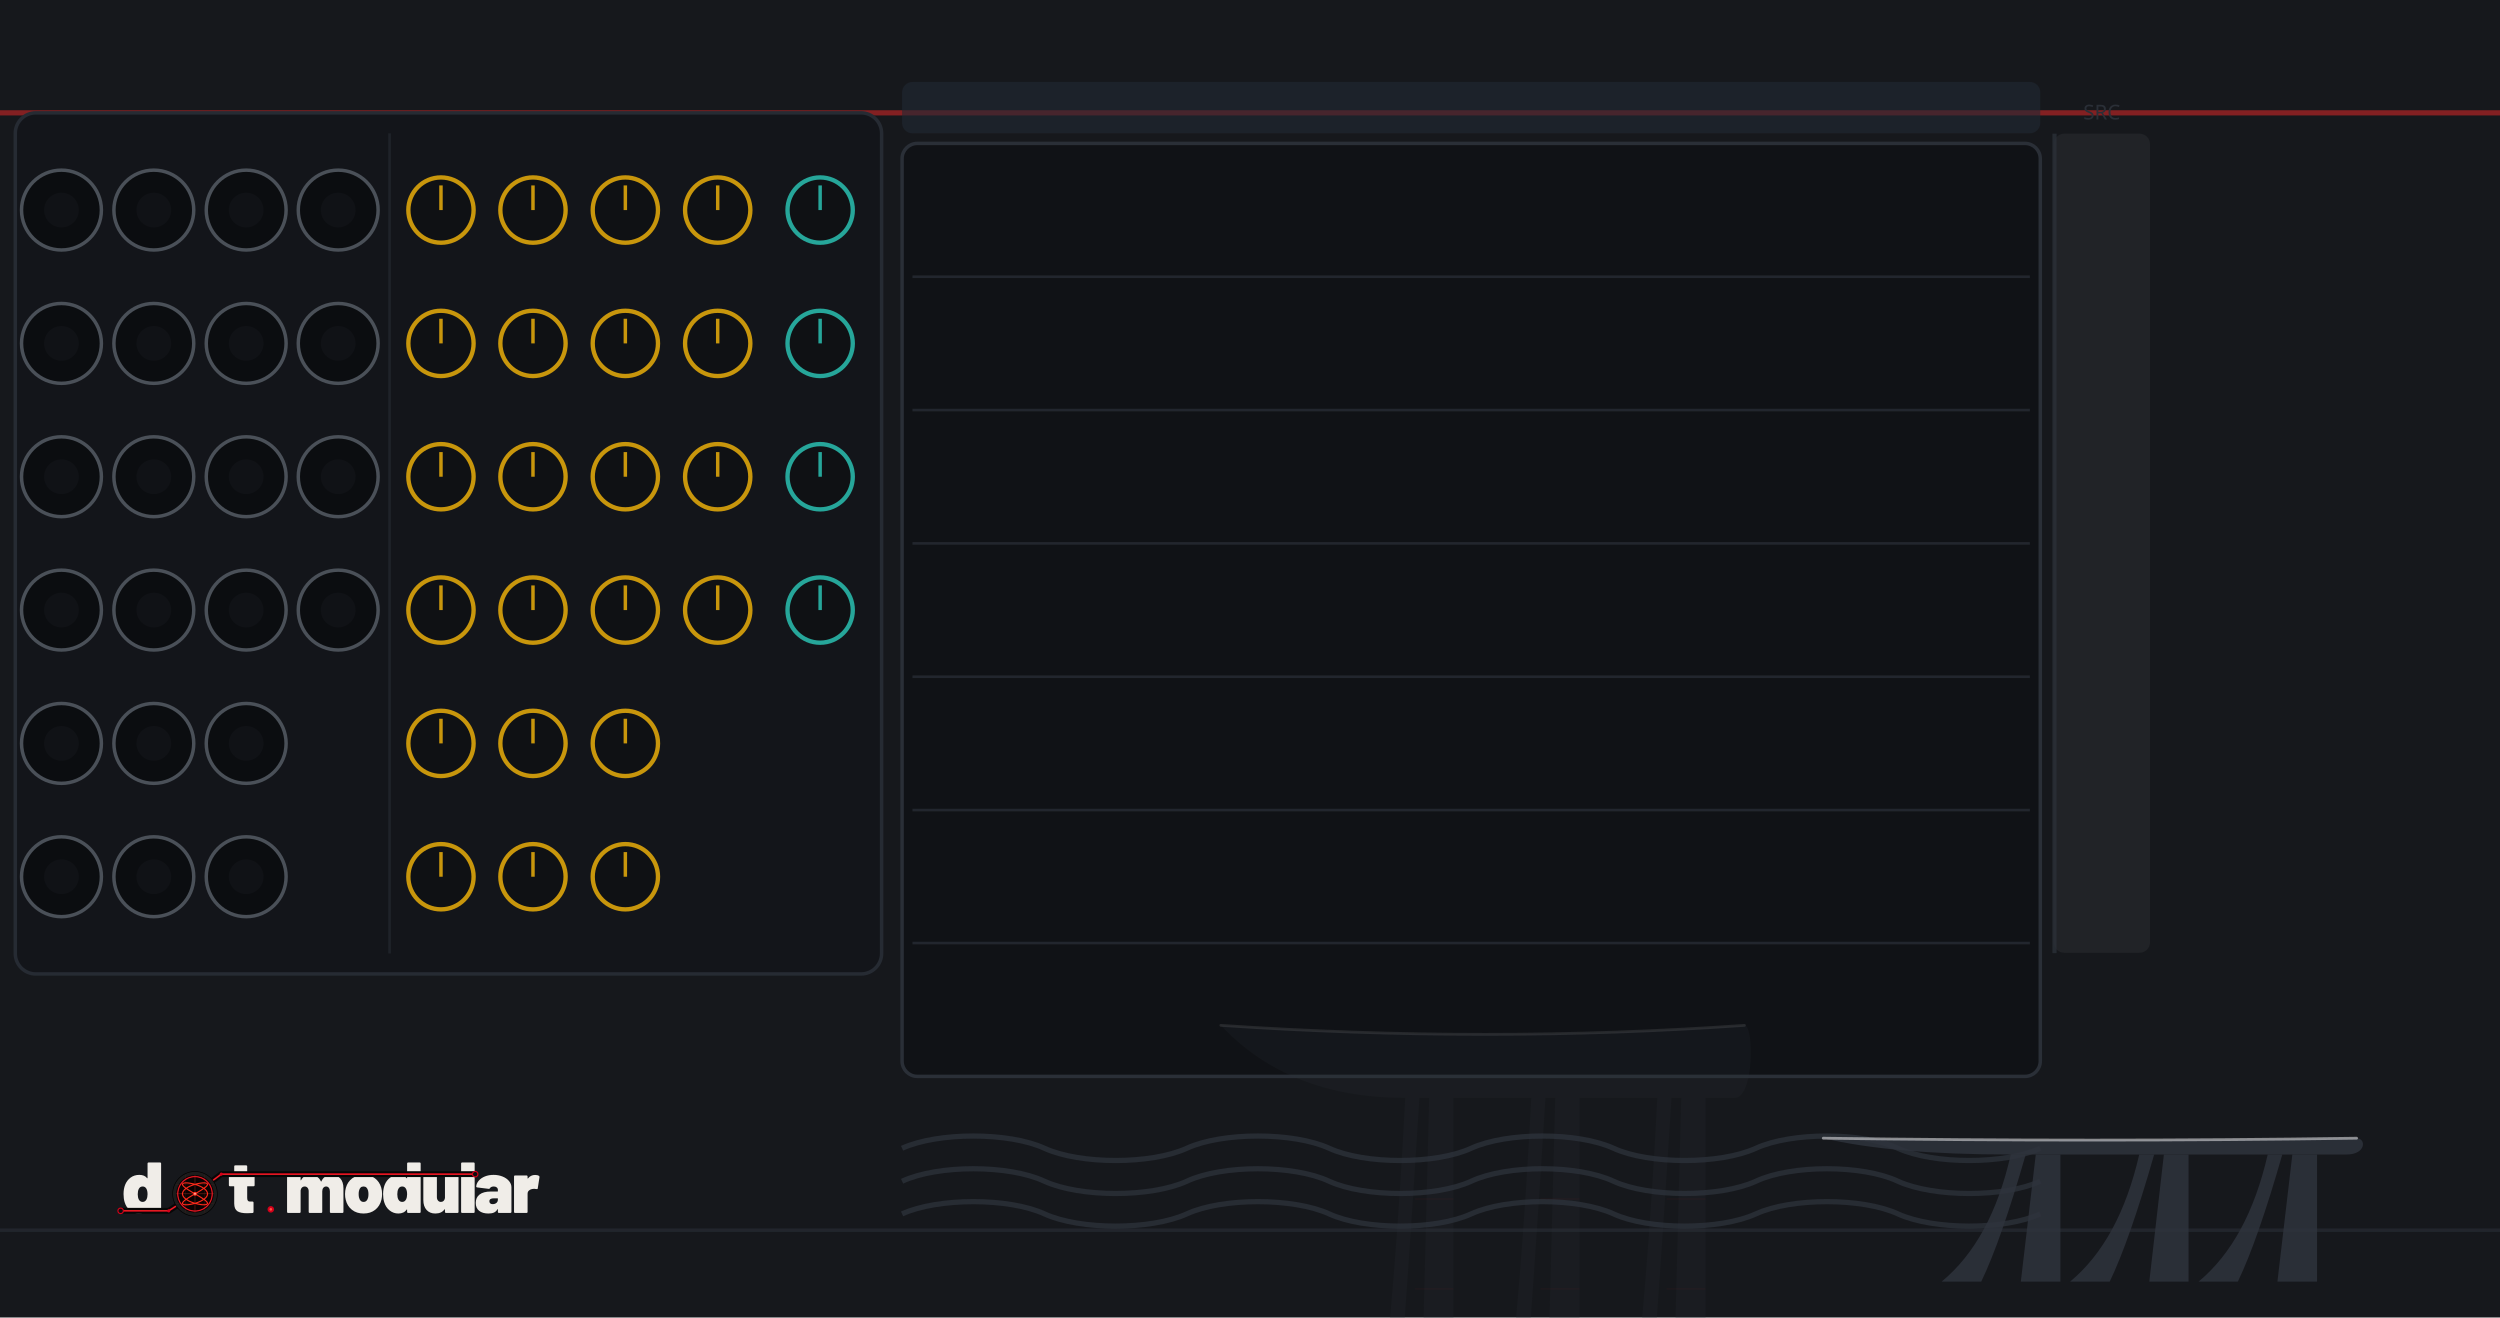
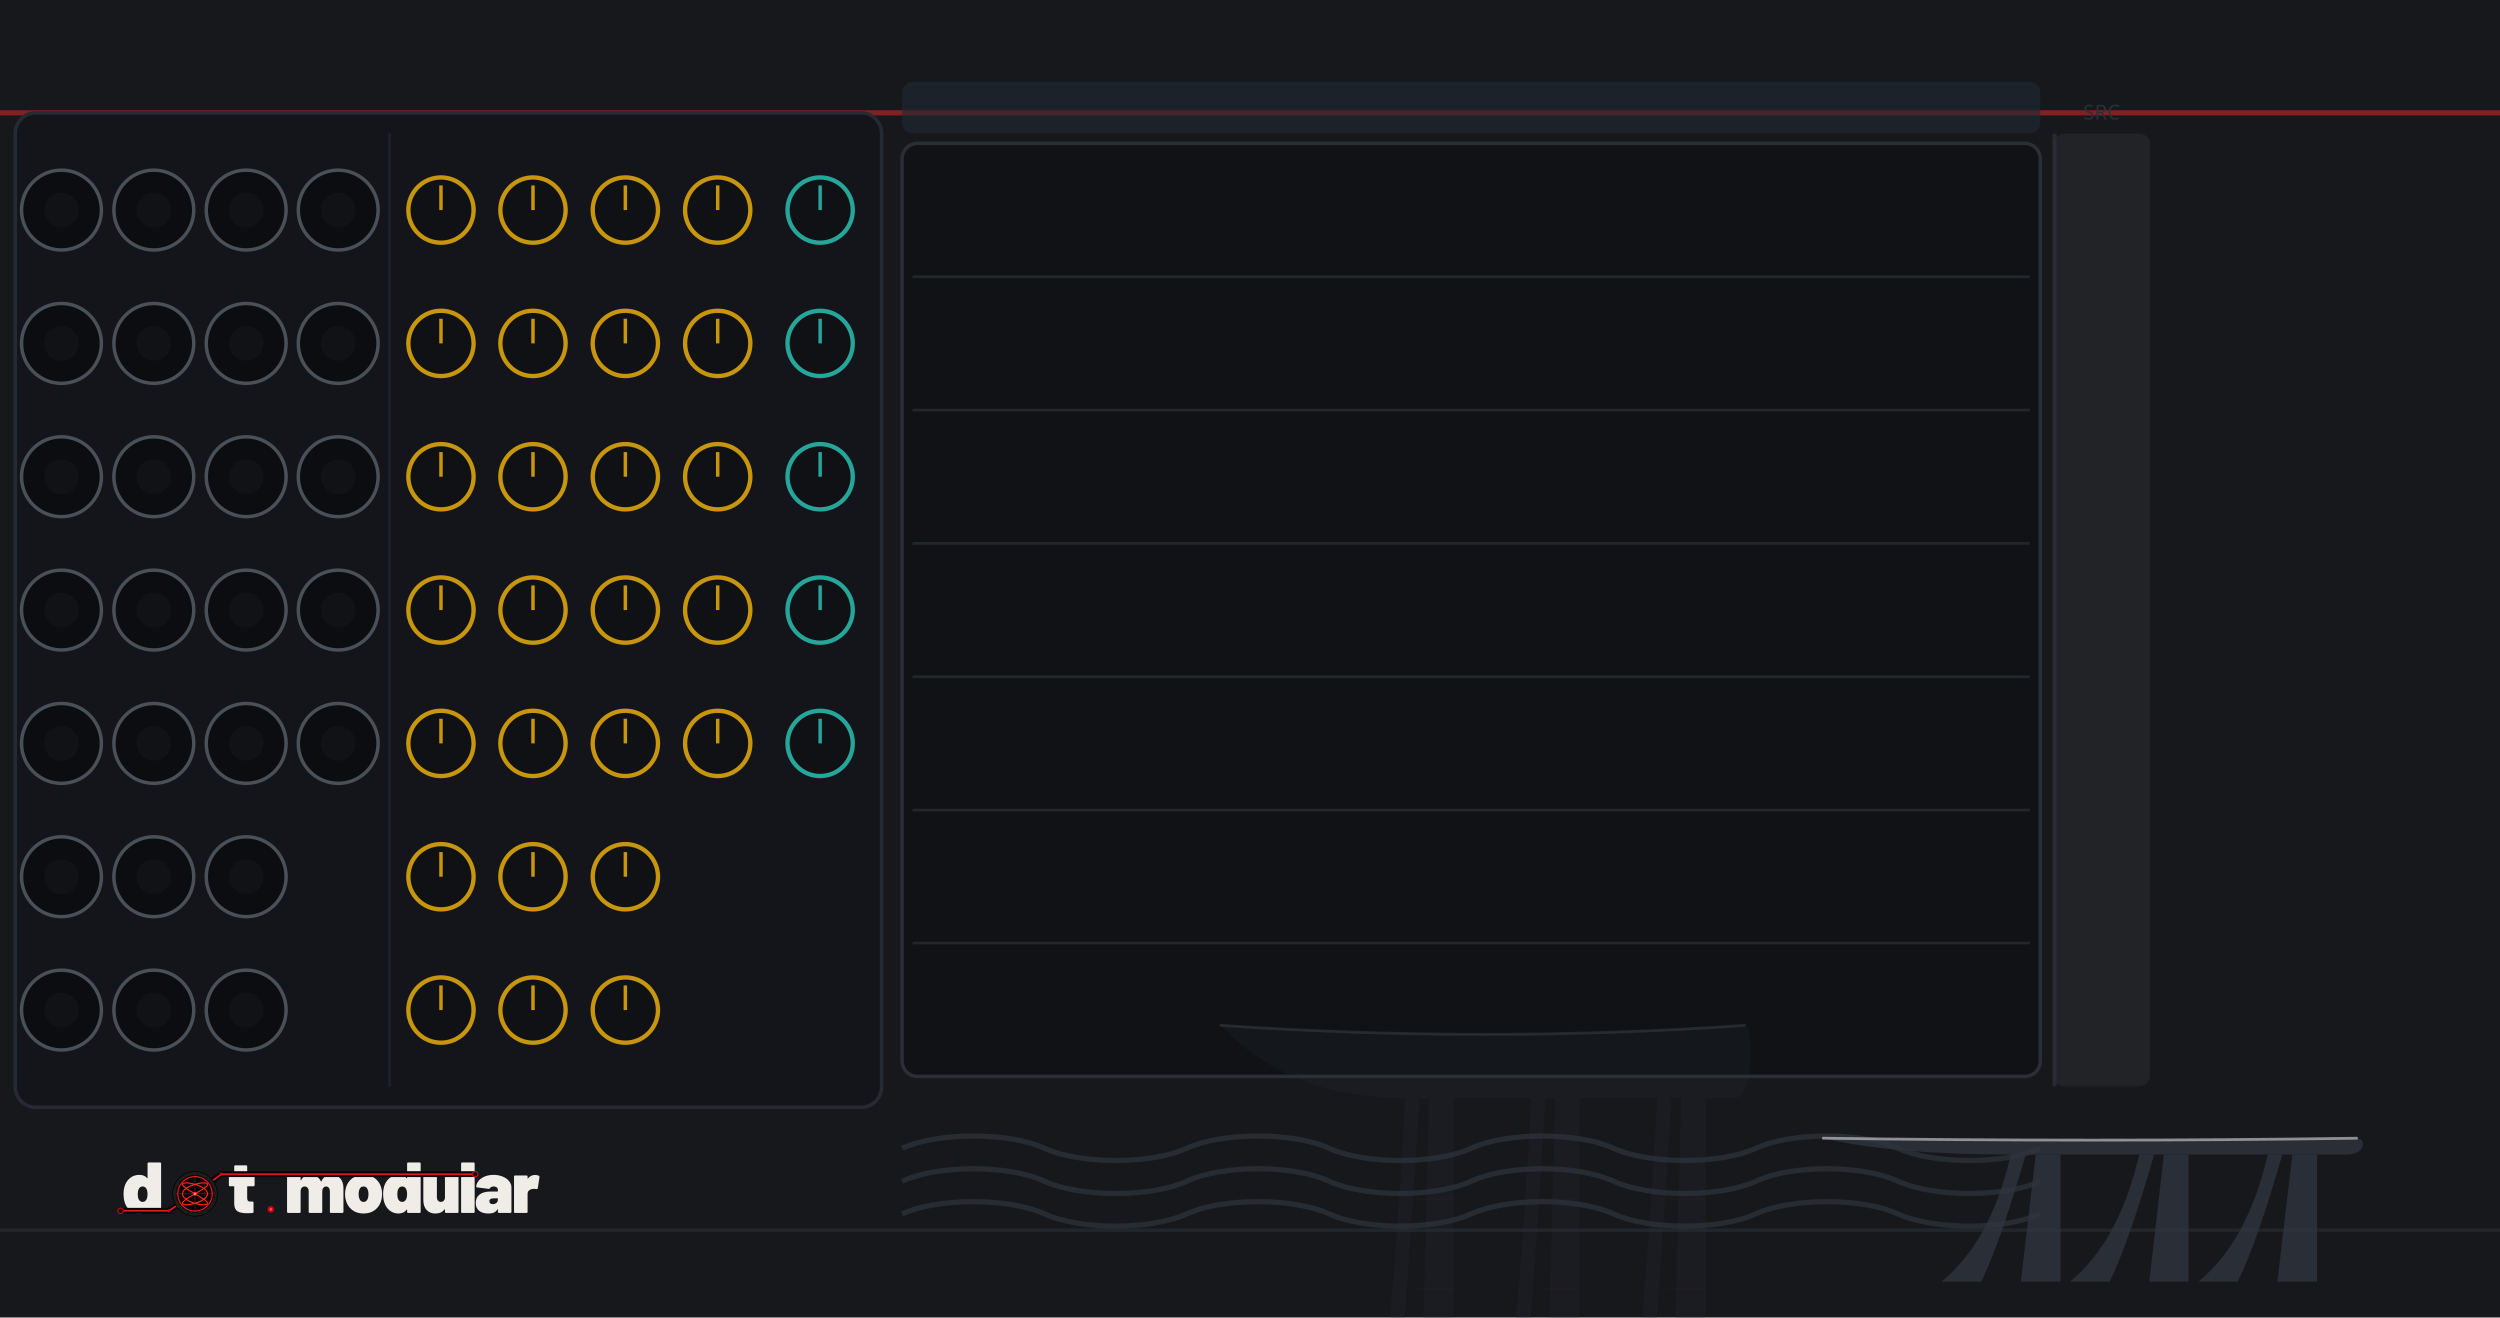
<svg xmlns="http://www.w3.org/2000/svg" width="720.0" height="379.43" viewBox="0 0 720.0 379.43">
  <g>
    <rect width="720.0" height="379.43" fill="#16181c" />
    <line x1="0" y1="32.5" x2="720.0" y2="32.5" stroke="#dc2626" stroke-width="1.5" opacity="0.55" />
    <line x1="0" y1="354.3" x2="720.0" y2="354.3" stroke="#262b33" stroke-width="1" opacity="0.7" />
    <rect x="259.8" y="23.6" width="327.8" height="14.8" rx="3.0" fill="#202833" opacity="0.6" />
    <rect x="259.8" y="41.3" width="327.8" height="268.7" rx="4.4" fill="#101216" stroke="#2a2f37" stroke-width="1" />
    <path d="M 385.1 478.0 Q 399.1 425.8 404.7 316.2 L 408.8 316.2 Q 401.9 425.8 396.3 478.0 Z" fill="#2e333c" fill-opacity="0.16" />
    <path d="M 421.4 478.0 Q 435.4 425.8 441.0 316.2 L 445.1 316.2 Q 438.2 425.8 432.6 478.0 Z" fill="#2e333c" fill-opacity="0.16" />
    <path d="M 457.7 478.0 Q 471.7 425.8 477.3 316.2 L 481.4 316.2 Q 474.5 425.8 468.9 478.0 Z" fill="#2e333c" fill-opacity="0.16" />
    <polygon points="407.5,478.0 411.6,316.2 418.6,316.2 418.6,478.0" fill="#2e333c" fill-opacity="0.16" />
    <polygon points="443.7,478.0 447.9,316.2 454.9,316.2 454.9,478.0" fill="#2e333c" fill-opacity="0.16" />
    <polygon points="480.0,478.0 484.2,316.2 491.2,316.2 491.2,478.0" fill="#2e333c" fill-opacity="0.16" />
    <line x1="407.5" y1="345.3" x2="418.6" y2="345.3" stroke="#dc2626" stroke-width="0.4" stroke-opacity="0.048" />
    <line x1="407.5" y1="371.2" x2="418.6" y2="371.2" stroke="#dc2626" stroke-width="0.4" stroke-opacity="0.048" />
    <line x1="407.5" y1="397.1" x2="418.6" y2="397.1" stroke="#dc2626" stroke-width="0.4" stroke-opacity="0.048" />
    <line x1="407.5" y1="423.0" x2="418.6" y2="423.0" stroke="#dc2626" stroke-width="0.4" stroke-opacity="0.048" />
    <line x1="407.5" y1="448.9" x2="418.6" y2="448.9" stroke="#dc2626" stroke-width="0.4" stroke-opacity="0.048" />
    <line x1="443.7" y1="345.3" x2="454.9" y2="345.3" stroke="#dc2626" stroke-width="0.4" stroke-opacity="0.048" />
    <line x1="443.7" y1="371.2" x2="454.9" y2="371.2" stroke="#dc2626" stroke-width="0.4" stroke-opacity="0.048" />
    <line x1="443.7" y1="397.1" x2="454.9" y2="397.1" stroke="#dc2626" stroke-width="0.4" stroke-opacity="0.048" />
    <line x1="443.7" y1="423.0" x2="454.9" y2="423.0" stroke="#dc2626" stroke-width="0.4" stroke-opacity="0.048" />
    <line x1="443.7" y1="448.9" x2="454.9" y2="448.9" stroke="#dc2626" stroke-width="0.4" stroke-opacity="0.048" />
    <line x1="480.0" y1="345.3" x2="491.2" y2="345.3" stroke="#dc2626" stroke-width="0.4" stroke-opacity="0.048" />
    <line x1="480.0" y1="371.2" x2="491.2" y2="371.2" stroke="#dc2626" stroke-width="0.4" stroke-opacity="0.048" />
    <line x1="480.0" y1="397.1" x2="491.2" y2="397.1" stroke="#dc2626" stroke-width="0.4" stroke-opacity="0.048" />
    <line x1="480.0" y1="423.0" x2="491.2" y2="423.0" stroke="#dc2626" stroke-width="0.4" stroke-opacity="0.048" />
    <line x1="480.0" y1="448.9" x2="491.2" y2="448.9" stroke="#dc2626" stroke-width="0.4" stroke-opacity="0.048" />
    <path d="M 351.6 295.3 Q 428.4 300.5 502.4 295.3 C 505.2 295.3 505.2 316.2 499.6 316.2 L 404.7 316.2 Q 371.2 316.2 351.6 295.3 Z" fill="#2e333c" fill-opacity="0.16" />
    <path d="M 351.6 295.3 Q 428.4 300.5 502.4 295.3" fill="none" stroke="#d8d8dc" stroke-width="0.8" stroke-opacity="0.112" stroke-linecap="round" />
    <line x1="365.6" y1="478.0" x2="346.0" y2="420.6" stroke="#d8d8dc" stroke-width="0.5" stroke-opacity="0.072" stroke-linecap="round" />
    <line x1="365.6" y1="478.0" x2="354.4" y2="404.9" stroke="#d8d8dc" stroke-width="0.5" stroke-opacity="0.072" stroke-linecap="round" />
    <line x1="365.6" y1="478.0" x2="365.6" y2="394.5" stroke="#d8d8dc" stroke-width="0.5" stroke-opacity="0.072" stroke-linecap="round" />
    <line x1="365.6" y1="478.0" x2="376.7" y2="410.1" stroke="#d8d8dc" stroke-width="0.5" stroke-opacity="0.072" stroke-linecap="round" />
    <line x1="365.6" y1="478.0" x2="385.1" y2="425.8" stroke="#d8d8dc" stroke-width="0.5" stroke-opacity="0.072" stroke-linecap="round" />
    <line x1="262.8" y1="79.7" x2="584.6" y2="79.7" stroke="#2a2f37" stroke-width="0.75" opacity="0.7" />
    <line x1="262.8" y1="118.1" x2="584.6" y2="118.1" stroke="#2a2f37" stroke-width="0.75" opacity="0.7" />
    <line x1="262.8" y1="156.5" x2="584.6" y2="156.5" stroke="#2a2f37" stroke-width="0.75" opacity="0.7" />
    <line x1="262.8" y1="194.9" x2="584.6" y2="194.9" stroke="#2a2f37" stroke-width="0.75" opacity="0.7" />
    <line x1="262.8" y1="233.3" x2="584.6" y2="233.3" stroke="#2a2f37" stroke-width="0.75" opacity="0.7" />
    <line x1="262.8" y1="271.6" x2="584.6" y2="271.6" stroke="#2a2f37" stroke-width="0.75" opacity="0.7" />
-     <rect x="591.5" y="38.5" width="27.7" height="235.9" rx="3.0" fill="#ffffff" fill-opacity="0.05" />
-     <line x1="591.7" y1="38.5" x2="591.7" y2="274.5" stroke="#2a2f37" stroke-width="1.2" opacity="0.8" />
+     <rect x="591.5" y="38.5" width="27.7" height="274.3" rx="3.0" fill="#ffffff" fill-opacity="0.05" />
+     <line x1="591.7" y1="38.5" x2="591.7" y2="312.8" stroke="#2a2f37" stroke-width="1.2" opacity="0.8" />
    <text x="605.3" y="34.4" font-family="sans-serif" font-size="5.9" fill="#2a2f37" text-anchor="middle">SRC</text>
    <path d="M 259.8 330.7 C 270.1 326.0 290.6 326.0 300.8 330.7 C 311.1 335.4 331.5 335.4 341.8 330.7 C 352.0 326.0 372.5 326.0 382.8 330.7 C 393.0 335.4 413.5 335.4 423.7 330.7 C 434.0 326.0 454.4 326.0 464.7 330.7 C 474.9 335.4 495.4 335.4 505.7 330.7 C 515.9 326.0 536.4 326.0 546.6 330.7 C 556.9 335.4 577.4 335.4 587.6 330.7 " fill="none" stroke="#333944" stroke-width="1.5" stroke-opacity="0.6" />
    <path d="M 259.8 340.2 C 270.1 335.4 290.6 335.4 300.8 340.2 C 311.1 344.9 331.5 344.9 341.8 340.2 C 352.0 335.4 372.5 335.4 382.8 340.2 C 393.0 344.9 413.5 344.9 423.7 340.2 C 434.0 335.4 454.4 335.4 464.7 340.2 C 474.9 344.9 495.4 344.9 505.7 340.2 C 515.9 335.4 536.4 335.4 546.6 340.2 C 556.9 344.9 577.4 344.9 587.6 340.2 " fill="none" stroke="#333944" stroke-width="1.5" stroke-opacity="0.6" />
    <path d="M 259.8 349.6 C 270.1 344.9 290.6 344.9 300.8 349.6 C 311.1 354.3 331.5 354.3 341.8 349.6 C 352.0 344.9 372.5 344.9 382.8 349.6 C 393.0 354.3 413.5 354.3 423.7 349.6 C 434.0 344.9 454.4 344.9 464.7 349.6 C 474.9 354.3 495.4 354.3 505.7 349.6 C 515.9 344.9 536.4 344.9 546.6 349.6 C 556.9 354.3 577.4 354.3 587.6 349.6 " fill="none" stroke="#333944" stroke-width="1.5" stroke-opacity="0.6" />
    <path d="M 559.2 369.1 Q 573.5 357.3 579.1 332.5 L 583.4 332.5 Q 576.3 357.3 570.6 369.1 Z" fill="#2e333c" fill-opacity="0.85" />
    <path d="M 596.2 369.1 Q 610.4 357.3 616.1 332.5 L 620.4 332.5 Q 613.3 357.3 607.6 369.1 Z" fill="#2e333c" fill-opacity="0.85" />
    <path d="M 633.2 369.1 Q 647.4 357.3 653.1 332.5 L 657.3 332.5 Q 650.2 357.3 644.5 369.1 Z" fill="#2e333c" fill-opacity="0.85" />
    <polygon points="582.0,369.1 586.3,332.5 593.4,332.5 593.4,369.1" fill="#2e333c" fill-opacity="0.85" />
    <polygon points="619.0,369.1 623.2,332.5 630.3,332.5 630.3,369.1" fill="#2e333c" fill-opacity="0.85" />
    <polygon points="655.9,369.1 660.2,332.5 667.3,332.5 667.3,369.1" fill="#2e333c" fill-opacity="0.85" />
    <path d="M 525.1 327.8 Q 603.3 328.9 678.7 327.8 C 681.5 327.8 681.5 332.5 675.8 332.5 L 579.1 332.5 Q 545.0 332.5 525.1 327.8 Z" fill="#2e333c" fill-opacity="0.85" />
    <path d="M 525.1 327.8 Q 603.3 328.9 678.7 327.8" fill="none" stroke="#d8d8dc" stroke-width="0.8" stroke-opacity="0.595" stroke-linecap="round" />
-     <rect x="4.4" y="32.5" width="249.5" height="248.0" rx="5.9" fill="#13151a" stroke="#262b33" stroke-width="1" />
-     <line x1="112.2" y1="38.4" x2="112.2" y2="274.6" stroke="#262b33" stroke-width="0.75" opacity="0.6" />
+     <rect x="4.4" y="32.5" width="249.5" height="286.4" rx="5.9" fill="#13151a" stroke="#262b33" stroke-width="1" />
+     <line x1="112.2" y1="38.4" x2="112.2" y2="313.0" stroke="#262b33" stroke-width="0.75" opacity="0.6" />
  </g>
  <g>
    <g transform="translate(32.48,333.66) scale(0.18877) translate(-26.00,-65.00)">
      <g transform="translate(40.00,148.00) scale(0.11,-0.11)">
        <path d="M370 700H528Q535 700 539.0 696.0Q543 692 543 685V15Q543 8 539.0 4.0Q535 0 528 0H370Q363 0 359.0 4.0Q355 8 355 15V45Q355 48 353.0 49.0Q351 50 349 47Q312 -8 233 -8Q166 -8 112.5 34.5Q59 77 37 150Q22 200 22 262Q22 334 44 390Q68 451 119.0 489.5Q170 528 241 528Q314 528 349 482Q351 480 353.0 480.5Q355 481 355 484V685Q355 692 359.0 696.0Q363 700 370 700ZM355 259Q355 307 339 336Q321 367 287 367Q251 367 234 334Q219 306 219 259Q219 214 234 186Q252 153 287 153Q322 153 340 187Q355 216 355 259Z" fill="#f0ede8" />
      </g>
      <g transform="translate(201.37,148.00) scale(0.11,-0.11)">
        <path d="M358 370H275Q270 370 270 365V208Q270 158 306 158H343Q350 158 354.0 154.0Q358 150 358 143V15Q358 1 343 -1Q304 -4 268 -4Q177 -4 134.0 24.0Q91 52 90 130V365Q90 370 85 370H31Q24 370 20.0 374.0Q16 378 16 385V505Q16 512 20.0 516.0Q24 520 31 520H85Q90 520 90 525V645Q90 652 94.0 656.0Q98 660 105 660H255Q262 660 266.0 656.0Q270 652 270 645V525Q270 520 275 520H358Q365 520 369.0 516.0Q373 512 373 505V385Q373 378 369.0 374.0Q365 370 358 370Z" fill="#f0ede8" />
      </g>
      <g transform="translate(288.27,148.00) scale(0.11,-0.11)">
        <path d="M815 341V15Q815 8 811.0 4.0Q807 0 800 0H642Q635 0 631.0 4.0Q627 8 627 15V300Q627 330 612.5 348.5Q598 367 575 367Q551 367 536.0 348.5Q521 330 521 300V15Q521 8 517.0 4.0Q513 0 506 0H348Q341 0 337.0 4.0Q333 8 333 15V300Q333 330 317.5 348.5Q302 367 277 367Q255 367 240.5 353.5Q226 340 222 317Q221 315 221 311V15Q221 8 217.0 4.0Q213 0 206 0H48Q41 0 37.0 4.0Q33 8 33 15V505Q33 512 37.0 516.0Q41 520 48 520H206Q213 520 217.0 516.0Q221 512 221 505V455Q221 451 223.0 451.0Q225 451 227 454Q265 528 355 528Q406 528 444.5 504.5Q483 481 503 437Q506 432 509 438Q529 483 564.5 505.5Q600 528 648 528Q727 528 771.0 479.0Q815 430 815 341Z" fill="#f0ede8" />
      </g>
      <g transform="translate(377.92,148.00) scale(0.11,-0.11)">
        <path d="M32 181Q22 217 22 261Q22 310 34 350Q58 433 122.5 480.5Q187 528 280 528Q373 528 436.5 480.5Q500 433 524 352Q536 310 536 263Q536 225 528 187Q507 97 441.5 44.5Q376 -8 279 -8Q184 -8 118.5 43.0Q53 94 32 181ZM343 217Q347 236 347 262Q347 285 342 308Q327 367 279 367Q229 367 216 308Q211 291 211 262Q211 236 215 217Q230 153 279 153Q305 153 321.0 170.5Q337 188 343 217Z" fill="#f0ede8" />
      </g>
      <g transform="translate(436.00,148.00) scale(0.11,-0.11)">
        <path d="M370 700H528Q535 700 539.0 696.0Q543 692 543 685V15Q543 8 539.0 4.0Q535 0 528 0H370Q363 0 359.0 4.0Q355 8 355 15V45Q355 48 353.0 49.0Q351 50 349 47Q312 -8 233 -8Q166 -8 112.5 34.5Q59 77 37 150Q22 200 22 262Q22 334 44 390Q68 451 119.0 489.5Q170 528 241 528Q314 528 349 482Q351 480 353.0 480.5Q355 481 355 484V685Q355 692 359.0 696.0Q363 700 370 700ZM355 259Q355 307 339 336Q321 367 287 367Q251 367 234 334Q219 306 219 259Q219 214 234 186Q252 153 287 153Q322 153 340 187Q355 216 355 259Z" fill="#f0ede8" />
      </g>
      <g transform="translate(496.39,148.00) scale(0.11,-0.11)">
        <path d="M346 520H504Q511 520 515.0 516.0Q519 512 519 505V15Q519 8 515.0 4.0Q511 0 504 0H346Q339 0 335.0 4.0Q331 8 331 15V48Q331 51 329.0 52.0Q327 53 325 50Q284 -8 197 -8Q121 -8 76.0 41.5Q31 91 31 179V505Q31 512 35.0 516.0Q39 520 46 520H204Q211 520 215.0 516.0Q219 512 219 505V220Q219 190 234.5 171.5Q250 153 275 153Q297 153 311.5 166.5Q326 180 330 203Q331 205 331 209V505Q331 512 335.0 516.0Q339 520 346 520Z" fill="#f0ede8" />
      </g>
      <g transform="translate(553.81,148.00) scale(0.11,-0.11)">
        <path d="M33 15V685Q33 692 37.0 696.0Q41 700 48 700H206Q213 700 217.0 696.0Q221 692 221 685V15Q221 8 217.0 4.0Q213 0 206 0H48Q41 0 37.0 4.0Q33 8 33 15Z" fill="#f0ede8" />
      </g>
      <g transform="translate(578.45,148.00) scale(0.11,-0.11)">
        <path d="M507 355V15Q507 8 503.0 4.0Q499 0 492 0H334Q327 0 323.0 4.0Q319 8 319 15V50Q319 54 317.5 54.5Q316 55 314 52Q297 21 267.0 6.5Q237 -8 188 -8Q106 -8 59.0 29.5Q12 67 12 139Q12 215 65.5 256.0Q119 297 221 297H314Q319 297 319 302V320Q319 341 303.5 354.0Q288 367 262 367Q244 367 230.0 361.0Q216 355 210 345Q206 338 202.5 335.5Q199 333 193 334L32 354Q18 356 18 366Q22 411 54.0 448.0Q86 485 139.5 506.5Q193 528 259 528Q327 528 384.0 505.0Q441 482 474.0 442.0Q507 402 507 355ZM319 185V198Q319 203 314 203H264Q201 203 201 162Q201 144 212.5 133.0Q224 122 246 122Q278 122 298.5 139.0Q319 156 319 185Z" fill="#f0ede8" />
      </g>
      <g transform="translate(634.55,148.00) scale(0.11,-0.11)">
        <path d="M379 514Q388 509 386 495L362 341Q361 333 356.5 331.0Q352 329 344 331Q326 335 312 335Q297 335 284 332Q258 327 239.5 310.5Q221 294 221 266V15Q221 8 217.0 4.0Q213 0 206 0H48Q41 0 37.0 4.0Q33 8 33 15V505Q33 512 37.0 516.0Q41 520 48 520H206Q213 520 217.0 516.0Q221 512 221 505V481Q221 478 223.0 477.0Q225 476 226 478Q264 527 325 527Q359 527 379 514Z" fill="#f0ede8" />
      </g>
      <path d="M 38.0,144.8 L 111.3,144.8 L 151.4,118.8 L 191.6,88.8 L 578.9,88.8" fill="none" stroke="#070707" stroke-width="9.0" stroke-linecap="round" stroke-linejoin="round" />
      <path d="M 38.0,144.8 L 111.3,144.8 L 151.4,118.8 L 191.6,88.8 L 578.9,88.8" fill="none" stroke="#d4001a" stroke-width="2.60" stroke-linecap="round" stroke-linejoin="round" />
      <path d="M 38.0,144.8 L 111.3,144.8 L 151.4,118.8 L 191.6,88.8 L 578.9,88.8" fill="none" stroke="#ff5533" stroke-width="0.88" stroke-linecap="round" stroke-linejoin="round" opacity="0.7" />
      <circle cx="38.0" cy="144.8" r="4.2" fill="#0d0d0d" stroke="#d4001a" stroke-width="1.76" />
      <circle cx="578.9" cy="88.8" r="4.2" fill="#0d0d0d" stroke="#d4001a" stroke-width="1.76" />
      <circle cx="111.3" cy="144.8" r="2.4" fill="#d4001a" />
      <circle cx="191.6" cy="88.8" r="2.4" fill="#d4001a" />
      <g transform="translate(151.430,118.850)">
        <circle r="34.100" fill="#1c1c1c" stroke="#000000" stroke-width="1.023" />
        <circle r="28.644" fill="#0a0202" />
        <g stroke="#a83020" stroke-width="0.682" opacity="0.9">
          <line x1="-28.644" y1="0" x2="28.644" y2="0" />
          <line x1="0" y1="-28.644" x2="0" y2="28.644" />
        </g>
        <g stroke="#7a2018" stroke-width="0.443" opacity="0.6">
          <line x1="-28.644" y1="-14.322" x2="28.644" y2="-14.322" />
          <line x1="-14.322" y1="-28.644" x2="-14.322" y2="28.644" />
          <line x1="-28.644" y1="14.322" x2="28.644" y2="14.322" />
          <line x1="14.322" y1="-28.644" x2="14.322" y2="28.644" />
        </g>
        <path d="M 19.10,0.00 L 19.01,1.05 L 18.76,2.09 L 18.34,3.13 L 17.76,4.16 L 17.01,5.16 L 16.12,6.15 L 15.09,7.11 L 13.92,8.05 L 12.63,8.95 L 11.22,9.82 L 9.72,10.65 L 8.13,11.44 L 6.47,12.18 L 4.75,12.87 L 2.99,13.52 L 1.20,14.11 L -0.60,14.64 L -2.39,15.12 L -4.17,15.54 L -5.90,15.89 L -7.58,16.18 L -9.20,16.41 L -10.73,16.58 L -12.17,16.68 L -13.50,16.71 L -14.71,16.68 L -15.79,16.58 L -16.73,16.41 L -17.53,16.18 L -18.16,15.89 L -18.64,15.54 L -18.95,15.12 L -19.09,14.64 L -19.06,14.11 L -18.86,13.52 L -18.50,12.87 L -17.97,12.18 L -17.28,11.44 L -16.44,10.65 L -15.45,9.82 L -14.32,8.95 L -13.07,8.05 L -11.70,7.11 L -10.23,6.15 L -8.67,5.16 L -7.03,4.16 L -5.33,3.13 L -3.58,2.09 L -1.80,1.05 L -0.00,0.00 L 1.80,-1.05 L 3.58,-2.09 L 5.33,-3.13 L 7.03,-4.16 L 8.67,-5.16 L 10.23,-6.15 L 11.70,-7.11 L 13.07,-8.05 L 14.32,-8.95 L 15.45,-9.82 L 16.44,-10.65 L 17.28,-11.44 L 17.97,-12.18 L 18.50,-12.87 L 18.86,-13.52 L 19.06,-14.11 L 19.09,-14.64 L 18.95,-15.12 L 18.64,-15.54 L 18.16,-15.89 L 17.53,-16.18 L 16.73,-16.41 L 15.79,-16.58 L 14.71,-16.68 L 13.50,-16.71 L 12.17,-16.68 L 10.73,-16.58 L 9.20,-16.41 L 7.58,-16.18 L 5.90,-15.89 L 4.17,-15.54 L 2.39,-15.12 L 0.60,-14.64 L -1.20,-14.11 L -2.99,-13.52 L -4.75,-12.87 L -6.47,-12.18 L -8.13,-11.44 L -9.72,-10.65 L -11.22,-9.82 L -12.63,-8.95 L -13.92,-8.05 L -15.09,-7.11 L -16.12,-6.15 L -17.01,-5.16 L -17.76,-4.16 L -18.34,-3.13 L -18.76,-2.09 L -19.01,-1.05 L -19.10,-0.00 L -19.01,1.05 L -18.76,2.09 L -18.34,3.13 L -17.76,4.16 L -17.01,5.16 L -16.12,6.15 L -15.09,7.11 L -13.92,8.05 L -12.63,8.95 L -11.22,9.82 L -9.72,10.65 L -8.13,11.44 L -6.47,12.18 L -4.75,12.87 L -2.99,13.52 L -1.20,14.11 L 0.60,14.64 L 2.39,15.12 L 4.17,15.54 L 5.90,15.89 L 7.58,16.18 L 9.20,16.41 L 10.73,16.58 L 12.17,16.68 L 13.50,16.71 L 14.71,16.68 L 15.79,16.58 L 16.73,16.41 L 17.53,16.18 L 18.16,15.89 L 18.64,15.54 L 18.95,15.12 L 19.09,14.64 L 19.06,14.11 L 18.86,13.52 L 18.50,12.87 L 17.97,12.18 L 17.28,11.44 L 16.44,10.65 L 15.45,9.82 L 14.32,8.95 L 13.07,8.05 L 11.70,7.11 L 10.23,6.15 L 8.67,5.16 L 7.03,4.16 L 5.33,3.13 L 3.58,2.09 L 1.80,1.05 L 0.00,0.00 L -1.80,-1.05 L -3.58,-2.09 L -5.33,-3.13 L -7.03,-4.16 L -8.67,-5.16 L -10.23,-6.15 L -11.70,-7.11 L -13.07,-8.05 L -14.32,-8.95 L -15.45,-9.82 L -16.44,-10.65 L -17.28,-11.44 L -17.97,-12.18 L -18.50,-12.87 L -18.86,-13.52 L -19.06,-14.11 L -19.09,-14.64 L -18.95,-15.12 L -18.64,-15.54 L -18.16,-15.89 L -17.53,-16.18 L -16.73,-16.41 L -15.79,-16.58 L -14.71,-16.68 L -13.50,-16.71 L -12.17,-16.68 L -10.73,-16.58 L -9.20,-16.41 L -7.58,-16.18 L -5.90,-15.89 L -4.17,-15.54 L -2.39,-15.12 L -0.60,-14.64 L 1.20,-14.11 L 2.99,-13.52 L 4.75,-12.87 L 6.47,-12.18 L 8.13,-11.44 L 9.72,-10.65 L 11.22,-9.82 L 12.63,-8.95 L 13.92,-8.05 L 15.09,-7.11 L 16.12,-6.15 L 17.01,-5.16 L 17.76,-4.16 L 18.34,-3.13 L 18.76,-2.09 L 19.01,-1.05 L 19.10,-0.00 Z" fill="none" stroke="#ff2a1a" stroke-width="1.705" stroke-linejoin="round" />
        <circle r="26.257" fill="none" stroke="#d4001a" stroke-width="1.876" />
        <circle r="26.257" fill="none" stroke="#ff5533" stroke-width="0.614" opacity="0.7" />
        <circle r="2.899" fill="#ff3322" />
        <circle r="1.364" fill="#ffccbb" />
      </g>
      <circle cx="267.1" cy="142.5" r="5.0" fill="#d4001a" />
      <circle cx="267.1" cy="142.5" r="2.0" fill="#ff5544" />
    </g>
  </g>
  <g>
    <circle cx="17.7" cy="60.5" r="11.5" fill="#0b0d10" stroke="#4a5058" stroke-width="1" />
    <circle cx="17.7" cy="60.5" r="5.0" fill="#101216" />
    <circle cx="44.3" cy="60.5" r="11.5" fill="#0b0d10" stroke="#4a5058" stroke-width="1" />
    <circle cx="44.3" cy="60.5" r="5.0" fill="#101216" />
    <circle cx="70.9" cy="60.5" r="11.5" fill="#0b0d10" stroke="#4a5058" stroke-width="1" />
    <circle cx="70.9" cy="60.5" r="5.0" fill="#101216" />
    <circle cx="97.4" cy="60.5" r="11.5" fill="#0b0d10" stroke="#4a5058" stroke-width="1" />
    <circle cx="97.4" cy="60.5" r="5.0" fill="#101216" />
    <circle cx="127.0" cy="60.5" r="9.4" fill="#0f1114" stroke="#c8960c" stroke-width="1.25" />
    <line x1="127.0" y1="60.5" x2="127.0" y2="53.4" stroke="#c8960c" stroke-width="1" />
    <circle cx="153.5" cy="60.5" r="9.4" fill="#0f1114" stroke="#c8960c" stroke-width="1.25" />
    <line x1="153.5" y1="60.5" x2="153.5" y2="53.4" stroke="#c8960c" stroke-width="1" />
    <circle cx="180.1" cy="60.5" r="9.4" fill="#0f1114" stroke="#c8960c" stroke-width="1.25" />
    <line x1="180.1" y1="60.5" x2="180.1" y2="53.4" stroke="#c8960c" stroke-width="1" />
    <circle cx="206.7" cy="60.5" r="9.4" fill="#0f1114" stroke="#c8960c" stroke-width="1.25" />
    <line x1="206.7" y1="60.5" x2="206.7" y2="53.4" stroke="#c8960c" stroke-width="1" />
    <circle cx="236.2" cy="60.5" r="9.4" fill="#0f1114" stroke="#26a69a" stroke-width="1.25" />
    <line x1="236.2" y1="60.5" x2="236.2" y2="53.4" stroke="#26a69a" stroke-width="1" />
    <circle cx="17.7" cy="98.9" r="11.5" fill="#0b0d10" stroke="#4a5058" stroke-width="1" />
    <circle cx="17.7" cy="98.9" r="5.0" fill="#101216" />
    <circle cx="44.3" cy="98.9" r="11.5" fill="#0b0d10" stroke="#4a5058" stroke-width="1" />
    <circle cx="44.3" cy="98.9" r="5.0" fill="#101216" />
    <circle cx="70.9" cy="98.9" r="11.5" fill="#0b0d10" stroke="#4a5058" stroke-width="1" />
    <circle cx="70.9" cy="98.9" r="5.0" fill="#101216" />
    <circle cx="97.4" cy="98.9" r="11.5" fill="#0b0d10" stroke="#4a5058" stroke-width="1" />
    <circle cx="97.4" cy="98.9" r="5.0" fill="#101216" />
    <circle cx="127.0" cy="98.9" r="9.4" fill="#0f1114" stroke="#c8960c" stroke-width="1.25" />
    <line x1="127.0" y1="98.9" x2="127.0" y2="91.8" stroke="#c8960c" stroke-width="1" />
    <circle cx="153.5" cy="98.9" r="9.4" fill="#0f1114" stroke="#c8960c" stroke-width="1.25" />
    <line x1="153.5" y1="98.9" x2="153.5" y2="91.8" stroke="#c8960c" stroke-width="1" />
    <circle cx="180.1" cy="98.9" r="9.4" fill="#0f1114" stroke="#c8960c" stroke-width="1.25" />
    <line x1="180.1" y1="98.9" x2="180.1" y2="91.8" stroke="#c8960c" stroke-width="1" />
    <circle cx="206.7" cy="98.9" r="9.4" fill="#0f1114" stroke="#c8960c" stroke-width="1.25" />
    <line x1="206.7" y1="98.9" x2="206.7" y2="91.8" stroke="#c8960c" stroke-width="1" />
    <circle cx="236.2" cy="98.9" r="9.4" fill="#0f1114" stroke="#26a69a" stroke-width="1.25" />
    <line x1="236.2" y1="98.9" x2="236.2" y2="91.8" stroke="#26a69a" stroke-width="1" />
    <circle cx="17.7" cy="137.3" r="11.5" fill="#0b0d10" stroke="#4a5058" stroke-width="1" />
    <circle cx="17.7" cy="137.3" r="5.0" fill="#101216" />
    <circle cx="44.3" cy="137.3" r="11.5" fill="#0b0d10" stroke="#4a5058" stroke-width="1" />
    <circle cx="44.3" cy="137.3" r="5.0" fill="#101216" />
    <circle cx="70.9" cy="137.3" r="11.5" fill="#0b0d10" stroke="#4a5058" stroke-width="1" />
    <circle cx="70.9" cy="137.3" r="5.0" fill="#101216" />
    <circle cx="97.4" cy="137.3" r="11.5" fill="#0b0d10" stroke="#4a5058" stroke-width="1" />
    <circle cx="97.4" cy="137.3" r="5.0" fill="#101216" />
    <circle cx="127.0" cy="137.3" r="9.4" fill="#0f1114" stroke="#c8960c" stroke-width="1.25" />
    <line x1="127.0" y1="137.3" x2="127.0" y2="130.2" stroke="#c8960c" stroke-width="1" />
    <circle cx="153.5" cy="137.3" r="9.4" fill="#0f1114" stroke="#c8960c" stroke-width="1.25" />
    <line x1="153.5" y1="137.3" x2="153.5" y2="130.2" stroke="#c8960c" stroke-width="1" />
    <circle cx="180.1" cy="137.3" r="9.4" fill="#0f1114" stroke="#c8960c" stroke-width="1.25" />
    <line x1="180.1" y1="137.3" x2="180.1" y2="130.2" stroke="#c8960c" stroke-width="1" />
    <circle cx="206.7" cy="137.3" r="9.4" fill="#0f1114" stroke="#c8960c" stroke-width="1.25" />
    <line x1="206.7" y1="137.3" x2="206.7" y2="130.2" stroke="#c8960c" stroke-width="1" />
    <circle cx="236.2" cy="137.3" r="9.4" fill="#0f1114" stroke="#26a69a" stroke-width="1.25" />
    <line x1="236.2" y1="137.3" x2="236.2" y2="130.2" stroke="#26a69a" stroke-width="1" />
    <circle cx="17.7" cy="175.7" r="11.5" fill="#0b0d10" stroke="#4a5058" stroke-width="1" />
    <circle cx="17.7" cy="175.7" r="5.0" fill="#101216" />
    <circle cx="44.3" cy="175.7" r="11.5" fill="#0b0d10" stroke="#4a5058" stroke-width="1" />
    <circle cx="44.3" cy="175.7" r="5.0" fill="#101216" />
    <circle cx="70.9" cy="175.7" r="11.5" fill="#0b0d10" stroke="#4a5058" stroke-width="1" />
    <circle cx="70.9" cy="175.7" r="5.0" fill="#101216" />
    <circle cx="97.4" cy="175.7" r="11.5" fill="#0b0d10" stroke="#4a5058" stroke-width="1" />
    <circle cx="97.4" cy="175.7" r="5.0" fill="#101216" />
    <circle cx="127.0" cy="175.7" r="9.4" fill="#0f1114" stroke="#c8960c" stroke-width="1.25" />
    <line x1="127.0" y1="175.7" x2="127.0" y2="168.6" stroke="#c8960c" stroke-width="1" />
    <circle cx="153.5" cy="175.7" r="9.4" fill="#0f1114" stroke="#c8960c" stroke-width="1.25" />
    <line x1="153.5" y1="175.7" x2="153.5" y2="168.6" stroke="#c8960c" stroke-width="1" />
    <circle cx="180.1" cy="175.7" r="9.4" fill="#0f1114" stroke="#c8960c" stroke-width="1.25" />
    <line x1="180.1" y1="175.7" x2="180.1" y2="168.6" stroke="#c8960c" stroke-width="1" />
    <circle cx="206.7" cy="175.7" r="9.4" fill="#0f1114" stroke="#c8960c" stroke-width="1.25" />
    <line x1="206.7" y1="175.7" x2="206.7" y2="168.6" stroke="#c8960c" stroke-width="1" />
    <circle cx="236.2" cy="175.7" r="9.4" fill="#0f1114" stroke="#26a69a" stroke-width="1.25" />
    <line x1="236.2" y1="175.7" x2="236.2" y2="168.6" stroke="#26a69a" stroke-width="1" />
    <circle cx="17.7" cy="214.1" r="11.5" fill="#0b0d10" stroke="#4a5058" stroke-width="1" />
    <circle cx="17.7" cy="214.1" r="5.0" fill="#101216" />
    <circle cx="44.3" cy="214.1" r="11.5" fill="#0b0d10" stroke="#4a5058" stroke-width="1" />
    <circle cx="44.3" cy="214.1" r="5.0" fill="#101216" />
    <circle cx="70.9" cy="214.1" r="11.5" fill="#0b0d10" stroke="#4a5058" stroke-width="1" />
    <circle cx="70.9" cy="214.1" r="5.0" fill="#101216" />
+     <circle cx="97.4" cy="214.1" r="11.5" fill="#0b0d10" stroke="#4a5058" stroke-width="1" />
+     <circle cx="97.4" cy="214.1" r="5.0" fill="#101216" />
    <circle cx="127.0" cy="214.1" r="9.4" fill="#0f1114" stroke="#c8960c" stroke-width="1.25" />
    <line x1="127.0" y1="214.1" x2="127.0" y2="207.0" stroke="#c8960c" stroke-width="1" />
    <circle cx="153.5" cy="214.1" r="9.4" fill="#0f1114" stroke="#c8960c" stroke-width="1.25" />
    <line x1="153.5" y1="214.1" x2="153.5" y2="207.0" stroke="#c8960c" stroke-width="1" />
    <circle cx="180.1" cy="214.1" r="9.4" fill="#0f1114" stroke="#c8960c" stroke-width="1.25" />
    <line x1="180.1" y1="214.1" x2="180.1" y2="207.0" stroke="#c8960c" stroke-width="1" />
+     <circle cx="206.7" cy="214.1" r="9.4" fill="#0f1114" stroke="#c8960c" stroke-width="1.25" />
+     <line x1="206.7" y1="214.1" x2="206.7" y2="207.0" stroke="#c8960c" stroke-width="1" />
+     <circle cx="236.2" cy="214.1" r="9.4" fill="#0f1114" stroke="#26a69a" stroke-width="1.25" />
+     <line x1="236.2" y1="214.1" x2="236.2" y2="207.0" stroke="#26a69a" stroke-width="1" />
    <circle cx="17.7" cy="252.5" r="11.5" fill="#0b0d10" stroke="#4a5058" stroke-width="1" />
    <circle cx="17.7" cy="252.5" r="5.0" fill="#101216" />
    <circle cx="44.3" cy="252.5" r="11.5" fill="#0b0d10" stroke="#4a5058" stroke-width="1" />
    <circle cx="44.3" cy="252.5" r="5.0" fill="#101216" />
    <circle cx="70.9" cy="252.5" r="11.5" fill="#0b0d10" stroke="#4a5058" stroke-width="1" />
    <circle cx="70.9" cy="252.5" r="5.0" fill="#101216" />
    <circle cx="127.0" cy="252.5" r="9.4" fill="#0f1114" stroke="#c8960c" stroke-width="1.25" />
    <line x1="127.0" y1="252.5" x2="127.0" y2="245.4" stroke="#c8960c" stroke-width="1" />
    <circle cx="153.5" cy="252.5" r="9.4" fill="#0f1114" stroke="#c8960c" stroke-width="1.25" />
    <line x1="153.5" y1="252.5" x2="153.5" y2="245.4" stroke="#c8960c" stroke-width="1" />
    <circle cx="180.1" cy="252.5" r="9.4" fill="#0f1114" stroke="#c8960c" stroke-width="1.25" />
    <line x1="180.1" y1="252.5" x2="180.1" y2="245.4" stroke="#c8960c" stroke-width="1" />
+     <circle cx="17.7" cy="290.9" r="11.5" fill="#0b0d10" stroke="#4a5058" stroke-width="1" />
+     <circle cx="17.7" cy="290.9" r="5.0" fill="#101216" />
+     <circle cx="44.3" cy="290.9" r="11.5" fill="#0b0d10" stroke="#4a5058" stroke-width="1" />
+     <circle cx="44.3" cy="290.9" r="5.0" fill="#101216" />
+     <circle cx="70.9" cy="290.9" r="11.5" fill="#0b0d10" stroke="#4a5058" stroke-width="1" />
+     <circle cx="70.9" cy="290.9" r="5.0" fill="#101216" />
+     <circle cx="127.0" cy="290.9" r="9.4" fill="#0f1114" stroke="#c8960c" stroke-width="1.25" />
+     <line x1="127.0" y1="290.9" x2="127.0" y2="283.8" stroke="#c8960c" stroke-width="1" />
+     <circle cx="153.5" cy="290.9" r="9.4" fill="#0f1114" stroke="#c8960c" stroke-width="1.25" />
+     <line x1="153.5" y1="290.9" x2="153.5" y2="283.8" stroke="#c8960c" stroke-width="1" />
+     <circle cx="180.1" cy="290.9" r="9.4" fill="#0f1114" stroke="#c8960c" stroke-width="1.25" />
+     <line x1="180.1" y1="290.9" x2="180.1" y2="283.8" stroke="#c8960c" stroke-width="1" />
  </g>
  <g>
-     <circle id="input_4" cx="17.72" cy="60.53" r="0.5" fill="none" stroke="none" />
-     <circle id="input_5" cx="44.29" cy="60.53" r="0.5" fill="none" stroke="none" />
-     <circle id="input_6" cx="70.87" cy="60.53" r="0.5" fill="none" stroke="none" />
-     <circle id="input_7" cx="97.44" cy="60.53" r="0.5" fill="none" stroke="none" />
-     <circle id="param_8" cx="126.97" cy="60.53" r="0.5" fill="none" stroke="none" />
-     <circle id="param_9" cx="153.54" cy="60.53" r="0.5" fill="none" stroke="none" />
-     <circle id="param_10" cx="180.12" cy="60.53" r="0.5" fill="none" stroke="none" />
-     <circle id="param_11" cx="206.69" cy="60.53" r="0.5" fill="none" stroke="none" />
+     <circle id="input_0" cx="17.72" cy="60.53" r="0.5" fill="none" stroke="none" />
+     <circle id="input_1" cx="44.29" cy="60.53" r="0.5" fill="none" stroke="none" />
+     <circle id="input_2" cx="70.87" cy="60.53" r="0.5" fill="none" stroke="none" />
+     <circle id="input_3" cx="97.44" cy="60.53" r="0.5" fill="none" stroke="none" />
+     <circle id="param_4" cx="126.97" cy="60.53" r="0.5" fill="none" stroke="none" />
+     <circle id="param_5" cx="153.54" cy="60.53" r="0.5" fill="none" stroke="none" />
+     <circle id="param_6" cx="180.12" cy="60.53" r="0.5" fill="none" stroke="none" />
+     <circle id="param_7" cx="206.69" cy="60.53" r="0.5" fill="none" stroke="none" />
    <circle id="param_1" cx="236.22" cy="60.53" r="0.5" fill="none" stroke="none" />
-     <circle id="input_8" cx="17.72" cy="98.92" r="0.5" fill="none" stroke="none" />
-     <circle id="input_9" cx="44.29" cy="98.92" r="0.5" fill="none" stroke="none" />
-     <circle id="input_10" cx="70.87" cy="98.92" r="0.5" fill="none" stroke="none" />
-     <circle id="input_11" cx="97.44" cy="98.92" r="0.5" fill="none" stroke="none" />
-     <circle id="param_12" cx="126.97" cy="98.92" r="0.5" fill="none" stroke="none" />
-     <circle id="param_13" cx="153.54" cy="98.92" r="0.5" fill="none" stroke="none" />
-     <circle id="param_14" cx="180.12" cy="98.92" r="0.5" fill="none" stroke="none" />
-     <circle id="param_15" cx="206.69" cy="98.92" r="0.5" fill="none" stroke="none" />
+     <circle id="input_4" cx="17.72" cy="98.92" r="0.5" fill="none" stroke="none" />
+     <circle id="input_5" cx="44.29" cy="98.92" r="0.5" fill="none" stroke="none" />
+     <circle id="input_6" cx="70.87" cy="98.92" r="0.5" fill="none" stroke="none" />
+     <circle id="input_7" cx="97.44" cy="98.92" r="0.5" fill="none" stroke="none" />
+     <circle id="param_8" cx="126.97" cy="98.92" r="0.5" fill="none" stroke="none" />
+     <circle id="param_9" cx="153.54" cy="98.92" r="0.5" fill="none" stroke="none" />
+     <circle id="param_10" cx="180.12" cy="98.92" r="0.5" fill="none" stroke="none" />
+     <circle id="param_11" cx="206.69" cy="98.92" r="0.5" fill="none" stroke="none" />
    <circle id="param_2" cx="236.22" cy="98.92" r="0.5" fill="none" stroke="none" />
-     <circle id="input_0" cx="17.72" cy="137.30" r="0.5" fill="none" stroke="none" />
-     <circle id="input_1" cx="44.29" cy="137.30" r="0.5" fill="none" stroke="none" />
-     <circle id="input_2" cx="70.87" cy="137.30" r="0.5" fill="none" stroke="none" />
-     <circle id="input_3" cx="97.44" cy="137.30" r="0.5" fill="none" stroke="none" />
-     <circle id="param_4" cx="126.97" cy="137.30" r="0.5" fill="none" stroke="none" />
-     <circle id="param_5" cx="153.54" cy="137.30" r="0.5" fill="none" stroke="none" />
-     <circle id="param_6" cx="180.12" cy="137.30" r="0.5" fill="none" stroke="none" />
-     <circle id="param_7" cx="206.69" cy="137.30" r="0.5" fill="none" stroke="none" />
-     <circle id="param_0" cx="236.22" cy="137.30" r="0.5" fill="none" stroke="none" />
+     <circle id="input_8" cx="17.72" cy="137.30" r="0.5" fill="none" stroke="none" />
+     <circle id="input_9" cx="44.29" cy="137.30" r="0.5" fill="none" stroke="none" />
+     <circle id="input_10" cx="70.87" cy="137.30" r="0.5" fill="none" stroke="none" />
+     <circle id="input_11" cx="97.44" cy="137.30" r="0.5" fill="none" stroke="none" />
+     <circle id="param_12" cx="126.97" cy="137.30" r="0.5" fill="none" stroke="none" />
+     <circle id="param_13" cx="153.54" cy="137.30" r="0.5" fill="none" stroke="none" />
+     <circle id="param_14" cx="180.12" cy="137.30" r="0.5" fill="none" stroke="none" />
+     <circle id="param_15" cx="206.69" cy="137.30" r="0.5" fill="none" stroke="none" />
+     <circle id="param_4" cx="236.22" cy="137.30" r="0.5" fill="none" stroke="none" />
    <circle id="input_12" cx="17.72" cy="175.69" r="0.5" fill="none" stroke="none" />
    <circle id="input_13" cx="44.29" cy="175.69" r="0.5" fill="none" stroke="none" />
    <circle id="input_14" cx="70.87" cy="175.69" r="0.5" fill="none" stroke="none" />
    <circle id="input_15" cx="97.44" cy="175.69" r="0.5" fill="none" stroke="none" />
    <circle id="param_16" cx="126.97" cy="175.69" r="0.5" fill="none" stroke="none" />
    <circle id="param_17" cx="153.54" cy="175.69" r="0.5" fill="none" stroke="none" />
    <circle id="param_18" cx="180.12" cy="175.69" r="0.5" fill="none" stroke="none" />
    <circle id="param_19" cx="206.69" cy="175.69" r="0.5" fill="none" stroke="none" />
-     <circle id="param_3" cx="236.22" cy="175.69" r="0.5" fill="none" stroke="none" />
+     <circle id="param_0" cx="236.22" cy="175.69" r="0.5" fill="none" stroke="none" />
    <circle id="input_16" cx="17.72" cy="214.07" r="0.5" fill="none" stroke="none" />
+     <circle id="input_17" cx="44.29" cy="214.07" r="0.5" fill="none" stroke="none" />
+     <circle id="input_18" cx="70.87" cy="214.07" r="0.5" fill="none" stroke="none" />
+     <circle id="input_19" cx="97.44" cy="214.07" r="0.5" fill="none" stroke="none" />
    <circle id="param_20" cx="126.97" cy="214.07" r="0.5" fill="none" stroke="none" />
-     <circle id="input_17" cx="44.29" cy="214.07" r="0.5" fill="none" stroke="none" />
    <circle id="param_21" cx="153.54" cy="214.07" r="0.5" fill="none" stroke="none" />
-     <circle id="input_18" cx="70.87" cy="214.07" r="0.5" fill="none" stroke="none" />
    <circle id="param_22" cx="180.12" cy="214.07" r="0.5" fill="none" stroke="none" />
-     <circle id="input_19" cx="17.72" cy="252.46" r="0.5" fill="none" stroke="none" />
-     <circle id="param_23" cx="126.97" cy="252.46" r="0.5" fill="none" stroke="none" />
-     <circle id="input_20" cx="44.29" cy="252.46" r="0.5" fill="none" stroke="none" />
-     <circle id="param_24" cx="153.54" cy="252.46" r="0.5" fill="none" stroke="none" />
-     <circle id="input_21" cx="70.87" cy="252.46" r="0.5" fill="none" stroke="none" />
-     <circle id="param_25" cx="180.12" cy="252.46" r="0.5" fill="none" stroke="none" />
-     <circle id="param_owner_1" cx="605.31" cy="60.53" r="0.5" fill="none" stroke="none" />
-     <circle id="param_owner_2" cx="605.31" cy="98.92" r="0.5" fill="none" stroke="none" />
-     <circle id="param_owner_0" cx="605.31" cy="137.30" r="0.5" fill="none" stroke="none" />
+     <circle id="param_23" cx="206.69" cy="214.07" r="0.5" fill="none" stroke="none" />
+     <circle id="param_3" cx="236.22" cy="214.07" r="0.5" fill="none" stroke="none" />
+     <circle id="input_20" cx="17.72" cy="252.46" r="0.5" fill="none" stroke="none" />
+     <circle id="param_20" cx="126.97" cy="252.46" r="0.5" fill="none" stroke="none" />
+     <circle id="input_21" cx="44.29" cy="252.46" r="0.5" fill="none" stroke="none" />
+     <circle id="param_21" cx="153.54" cy="252.46" r="0.5" fill="none" stroke="none" />
+     <circle id="input_22" cx="70.87" cy="252.46" r="0.5" fill="none" stroke="none" />
+     <circle id="param_22" cx="180.12" cy="252.46" r="0.5" fill="none" stroke="none" />
+     <circle id="input_23" cx="17.72" cy="290.85" r="0.5" fill="none" stroke="none" />
+     <circle id="param_23" cx="126.97" cy="290.85" r="0.5" fill="none" stroke="none" />
+     <circle id="input_24" cx="44.29" cy="290.85" r="0.5" fill="none" stroke="none" />
+     <circle id="param_24" cx="153.54" cy="290.85" r="0.5" fill="none" stroke="none" />
+     <circle id="input_25" cx="70.87" cy="290.85" r="0.5" fill="none" stroke="none" />
+     <circle id="param_25" cx="180.12" cy="290.85" r="0.5" fill="none" stroke="none" />
+     <circle id="param_owner_0" cx="605.31" cy="60.53" r="0.5" fill="none" stroke="none" />
+     <circle id="param_owner_1" cx="605.31" cy="98.92" r="0.5" fill="none" stroke="none" />
+     <circle id="param_owner_2" cx="605.31" cy="137.30" r="0.5" fill="none" stroke="none" />
    <circle id="param_owner_3" cx="605.31" cy="175.69" r="0.5" fill="none" stroke="none" />
    <circle id="param_owner_4" cx="605.31" cy="214.07" r="0.5" fill="none" stroke="none" />
    <circle id="param_owner_5" cx="605.31" cy="252.46" r="0.5" fill="none" stroke="none" />
+     <circle id="param_owner_6" cx="605.31" cy="290.85" r="0.5" fill="none" stroke="none" />
    <circle id="param_dir_0" cx="625.98" cy="60.53" r="0.5" fill="none" stroke="none" />
    <circle id="param_dir_1" cx="625.98" cy="98.92" r="0.5" fill="none" stroke="none" />
    <circle id="param_dir_2" cx="625.98" cy="137.30" r="0.5" fill="none" stroke="none" />
    <circle id="param_dir_3" cx="625.98" cy="175.69" r="0.5" fill="none" stroke="none" />
    <circle id="param_dir_4" cx="625.98" cy="214.07" r="0.5" fill="none" stroke="none" />
    <circle id="param_dir_5" cx="625.98" cy="252.46" r="0.5" fill="none" stroke="none" />
+     <circle id="param_dir_6" cx="625.98" cy="290.85" r="0.5" fill="none" stroke="none" />
    <circle id="input_dir_mod_0" cx="673.23" cy="60.53" r="0.5" fill="none" stroke="none" />
+     <circle id="input_deleg_mod_0" cx="649.61" cy="60.53" r="0.5" fill="none" stroke="none" />
    <circle id="input_dir_mod_1" cx="673.23" cy="98.92" r="0.5" fill="none" stroke="none" />
+     <circle id="input_deleg_mod_1" cx="649.61" cy="98.92" r="0.5" fill="none" stroke="none" />
    <circle id="input_dir_mod_2" cx="673.23" cy="137.30" r="0.5" fill="none" stroke="none" />
+     <circle id="input_deleg_mod_2" cx="649.61" cy="137.30" r="0.5" fill="none" stroke="none" />
    <circle id="input_dir_mod_3" cx="673.23" cy="175.69" r="0.5" fill="none" stroke="none" />
+     <circle id="input_deleg_mod_3" cx="649.61" cy="175.69" r="0.5" fill="none" stroke="none" />
    <circle id="input_dir_mod_4" cx="673.23" cy="214.07" r="0.5" fill="none" stroke="none" />
+     <circle id="input_deleg_mod_4" cx="649.61" cy="214.07" r="0.5" fill="none" stroke="none" />
    <circle id="input_dir_mod_5" cx="673.23" cy="252.46" r="0.5" fill="none" stroke="none" />
-     <circle id="input_deleg_mod_0" cx="649.61" cy="60.53" r="0.5" fill="none" stroke="none" />
-     <circle id="input_deleg_mod_1" cx="649.61" cy="98.92" r="0.5" fill="none" stroke="none" />
-     <circle id="input_deleg_mod_2" cx="649.61" cy="137.30" r="0.5" fill="none" stroke="none" />
-     <circle id="input_deleg_mod_3" cx="649.61" cy="175.69" r="0.5" fill="none" stroke="none" />
-     <circle id="input_deleg_mod_4" cx="649.61" cy="214.07" r="0.5" fill="none" stroke="none" />
    <circle id="input_deleg_mod_5" cx="649.61" cy="252.46" r="0.5" fill="none" stroke="none" />
+     <circle id="input_dir_mod_6" cx="673.23" cy="290.85" r="0.5" fill="none" stroke="none" />
+     <circle id="input_deleg_mod_6" cx="649.61" cy="290.85" r="0.5" fill="none" stroke="none" />
    <circle id="output_prob_0" cx="696.85" cy="60.53" r="0.5" fill="none" stroke="none" />
    <circle id="output_prob_1" cx="696.85" cy="98.92" r="0.5" fill="none" stroke="none" />
    <circle id="output_prob_2" cx="696.85" cy="137.30" r="0.5" fill="none" stroke="none" />
    <circle id="output_prob_3" cx="696.85" cy="175.69" r="0.5" fill="none" stroke="none" />
+     <circle id="output_prob_4" cx="696.85" cy="214.07" r="0.5" fill="none" stroke="none" />
    <circle id="light_connect" cx="360.00" cy="366.14" r="0.5" fill="none" stroke="none" />
  </g>
</svg>
